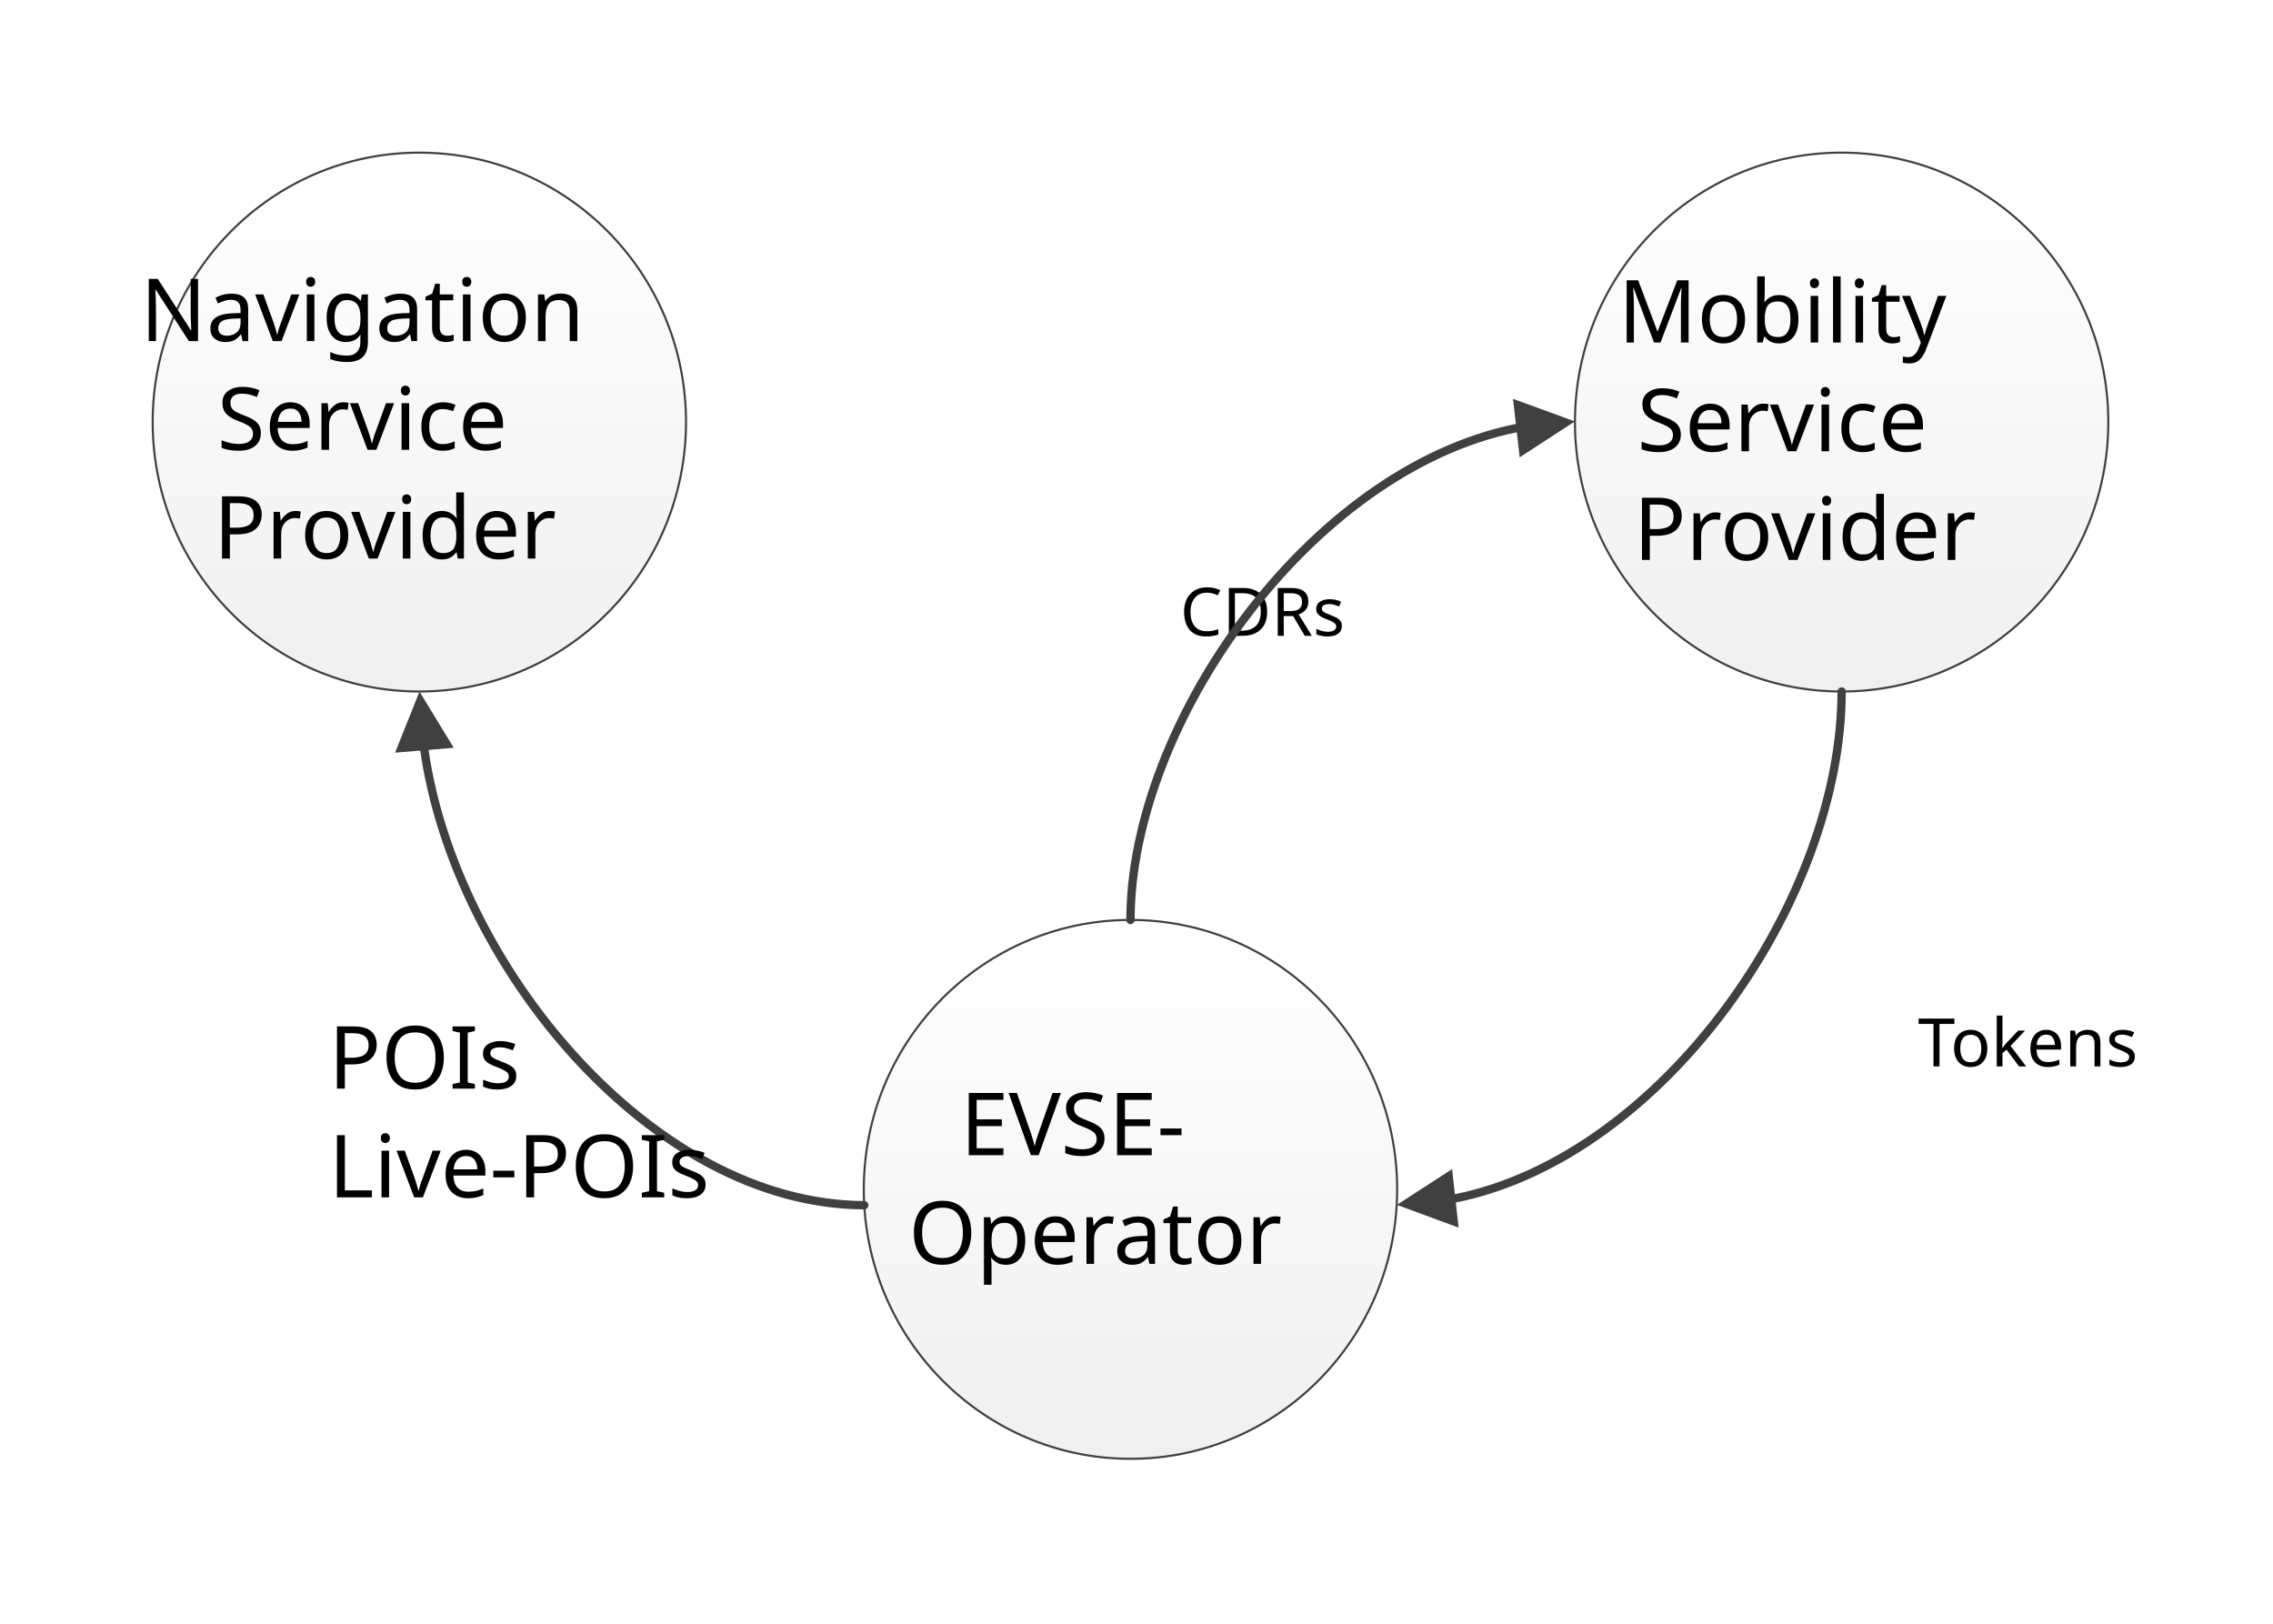
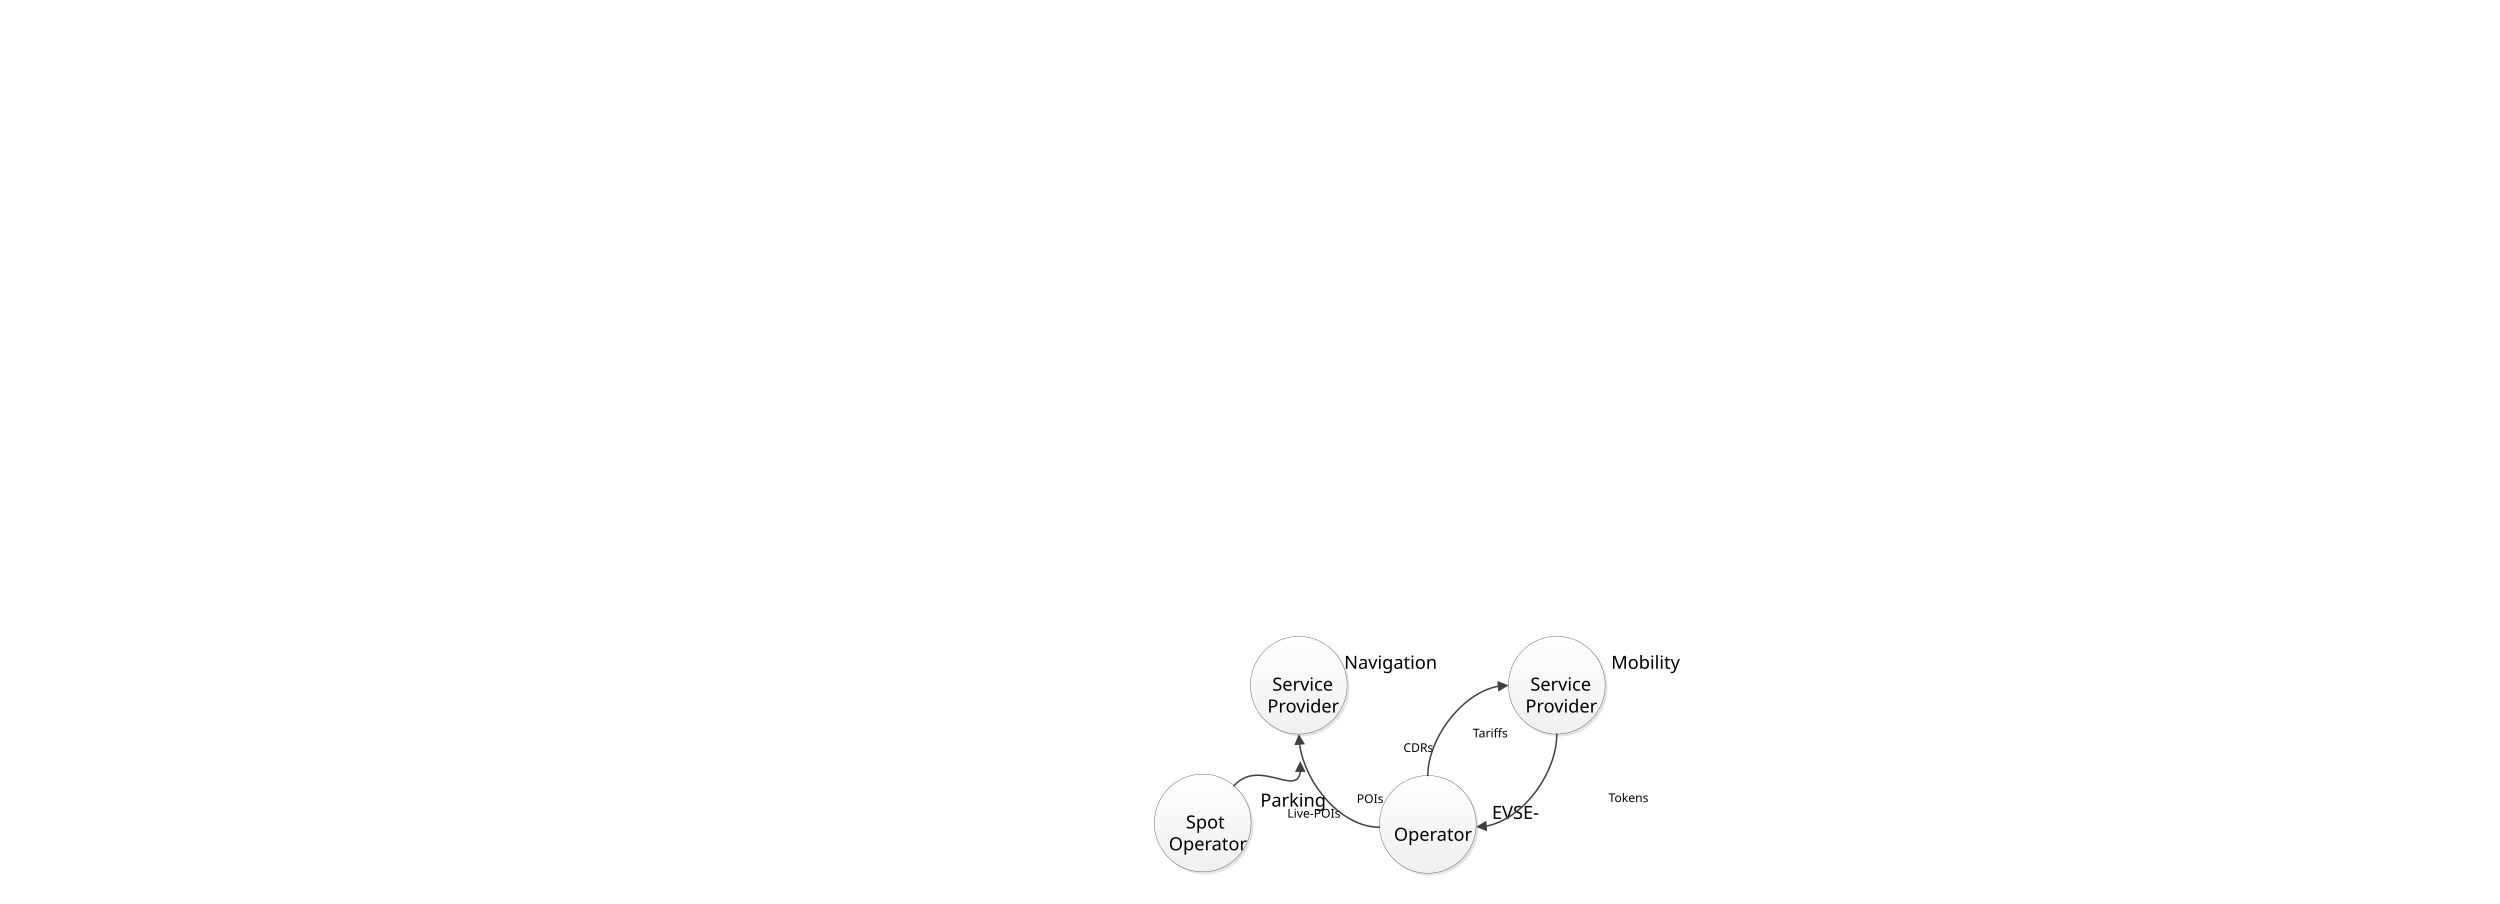
- <svg xmlns="http://www.w3.org/2000/svg" xmlns:ns1="http://schemas.microsoft.com/visio/2003/SVGExtensions/" xmlns:xlink="http://www.w3.org/1999/xlink" width="3.775in" height="2.696in" viewBox="0 0 271.798 194.118" xml:space="preserve" color-interpolation-filters="sRGB" class="st11" id="svg8876" version="1.1">
+ <svg xmlns="http://www.w3.org/2000/svg" xmlns:ns1="http://schemas.microsoft.com/visio/2003/SVGExtensions/" xmlns:xlink="http://www.w3.org/1999/xlink" width="22.886in" height="8.268in" viewBox="0 0 1647.78 595.276" xml:space="preserve" color-interpolation-filters="sRGB" class="st11">
  <ns1:documentProperties ns1:langID="1031" ns1:metric="true" ns1:viewMarkup="false">
    <ns1:custProps>
      <ns1:cp ns1:nameU="WantAutoLayout" ns1:langID="1031" ns1:cal="0" ns1:val="VT0(1):26" />
      <ns1:cp ns1:nameU="CustomLayoutsAllowed" ns1:langID="1031" ns1:cal="0" ns1:val="VT0(0):26" />
      <ns1:cp ns1:nameU="WantAutoSize" ns1:langID="1031" ns1:cal="0" ns1:val="VT0(1):26" />
      <ns1:cp ns1:nameU="ShowDivider" ns1:langID="1031" ns1:cal="0" ns1:val="VT0(0):26" />
      <ns1:cp ns1:nameU="GridGranularity" ns1:langID="1031" ns1:cal="0" ns1:val="VT0(0.039370078740157):24" />
      <ns1:cp ns1:nameU="Theme" ns1:langID="1031" ns1:cal="0" ns1:val="VT4(Classic)" />
      <ns1:cp ns1:nameU="TOPLINESTYLE" ns1:langID="1031" ns1:cal="0" ns1:val="VT0(0):26" />
      <ns1:cp ns1:nameU="TOOLBARLOCATION" ns1:langID="1031" ns1:cal="0" ns1:val="VT0(4):26" />
    </ns1:custProps>
    <ns1:userDefs>
      <ns1:ud ns1:nameU="BOXWIDTH" ns1:val="VT0(1.1811023622047):24" />
      <ns1:ud ns1:nameU="BOXHEIGHT" ns1:val="VT0(0.59055118110236):24" />
      <ns1:ud ns1:nameU="HASSYNCCOPIES" ns1:val="VT0(1):26" />
      <ns1:ud ns1:nameU="OCNumDisplayFields" ns1:val="VT0(2):26" />
      <ns1:ud ns1:nameU="visPPO" ns1:val="VT0(2):26" />
      <ns1:ud ns1:nameU="DocShowPicture" ns1:prompt="" ns1:val="VT0(1):26" />
      <ns1:ud ns1:nameU="DocShowDivider" ns1:prompt="" ns1:val="VT0(1):26" />
      <ns1:ud ns1:nameU="msvNoAutoConnect" ns1:val="VT0(1):26" />
      <ns1:ud ns1:nameU="msvNoSubprocess" ns1:prompt="" ns1:val="VT0(1):26" />
    </ns1:userDefs>
  </ns1:documentProperties>
-   <style type="text/css" id="style8878">
+   <style type="text/css">
	
		.st1 {fill:none}
		.st2 {fill:#000000;font-family:Calibri;font-size:0.667em}
		.st3 {font-size:1em}
		.st4 {visibility:visible}
		.st5 {fill:#cdcdcd;fill-opacity:0.5;stroke:#cdcdcd;stroke-linecap:round;stroke-linejoin:round;stroke-opacity:0.5;stroke-width:0.25}
		.st6 {fill:url(#grad30-12);stroke:#404040;stroke-linecap:round;stroke-linejoin:round;stroke-width:0.25}
		.st7 {fill:#000000;font-family:Calibri;font-size:1em}
- 		.st8 {marker-end:url(#mrkr4-47);stroke:#404040;stroke-linecap:round;stroke-linejoin:round;stroke-width:1}
+ 		.st8 {marker-end:url(#mrkr4-48);stroke:#404040;stroke-linecap:round;stroke-linejoin:round;stroke-width:1}
		.st9 {fill:#404040;fill-opacity:1;stroke:#404040;stroke-opacity:1;stroke-width:0.284}
- 		.st10 {marker-start:url(#mrkr4-54);stroke:#404040;stroke-linecap:round;stroke-linejoin:round;stroke-width:1}
+ 		.st10 {marker-start:url(#mrkr4-55);stroke:#404040;stroke-linecap:round;stroke-linejoin:round;stroke-width:1}
		.st11 {fill:none;fill-rule:evenodd;font-size:12px;overflow:visible;stroke-linecap:square;stroke-miterlimit:3}
	
	</style>
  <defs id="Patterns_And_Gradients">
    <linearGradient id="grad30-12" ns1:fillPattern="30" ns1:foreground="#f0f0f0" ns1:background="#ffffff" x1="0" y1="1" x2="0" y2="0">
-       <stop offset="0" style="stop-color:#f0f0f0;stop-opacity:1" id="stop8882" />
-       <stop offset="1" style="stop-color:#ffffff;stop-opacity:1" id="stop8884" />
+       <stop offset="0" style="stop-color:#f0f0f0;stop-opacity:1" />
+       <stop offset="1" style="stop-color:#ffffff;stop-opacity:1" />
    </linearGradient>
-     <linearGradient xlink:href="#grad30-12" id="linearGradient8997" x1="-0.126" y1="193.258" x2="-0.126" y2="128.903" gradientTransform="scale(0.9949318,1.005094)" gradientUnits="userSpaceOnUse" />
-     <linearGradient xlink:href="#grad30-12" id="linearGradient8999" x1="-0.126" y1="193.258" x2="-0.126" y2="128.903" gradientTransform="scale(0.9949318,1.005094)" gradientUnits="userSpaceOnUse" />
-     <linearGradient xlink:href="#grad30-12" id="linearGradient9001" x1="-0.126" y1="193.258" x2="-0.126" y2="128.903" gradientTransform="scale(0.9949318,1.005094)" gradientUnits="userSpaceOnUse" />
-     <linearGradient xlink:href="#grad30-12" id="linearGradient9066" gradientUnits="userSpaceOnUse" gradientTransform="scale(0.9949318,1.005094)" x1="-0.126" y1="193.258" x2="-0.126" y2="128.903" />
-     <linearGradient xlink:href="#grad30-12" id="linearGradient9074" gradientUnits="userSpaceOnUse" gradientTransform="scale(0.9949318,1.005094)" x1="-0.126" y1="193.258" x2="-0.126" y2="128.903" />
-     <linearGradient xlink:href="#grad30-12" id="linearGradient9081" gradientUnits="userSpaceOnUse" gradientTransform="scale(0.9949318,1.005094)" x1="-0.126" y1="193.258" x2="-0.126" y2="128.903" />
  </defs>
  <defs id="Markers">
    <g id="lend4">
-       <path d="M 2 1 L 0 0 L 2 -1 L 2 1 " style="stroke:none" id="path8888" />
-     </g>
-     <marker id="mrkr4-47" class="st9" ns1:arrowType="4" ns1:arrowSize="2" ns1:setback="6.68" refX="-6.68" orient="auto" markerUnits="strokeWidth" overflow="visible">
-       <use xlink:href="#lend4" transform="scale(-3.52,-3.52) " id="use8891" />
+       <path d="M 2 1 L 0 0 L 2 -1 L 2 1 " style="stroke:none" />
+     </g>
+     <marker id="mrkr4-48" class="st9" ns1:arrowType="4" ns1:arrowSize="2" ns1:setback="6.68" refX="-6.68" orient="auto" markerUnits="strokeWidth" overflow="visible">
+       <use xlink:href="#lend4" transform="scale(-3.52,-3.52) " />
    </marker>
-     <marker id="mrkr4-54" class="st9" ns1:arrowType="4" ns1:arrowSize="2" ns1:setback="6.68" refX="6.68" orient="auto" markerUnits="strokeWidth" overflow="visible">
-       <use xlink:href="#lend4" transform="scale(3.52) " id="use8894" />
+     <marker id="mrkr4-55" class="st9" ns1:arrowType="4" ns1:arrowSize="2" ns1:setback="6.68" refX="6.68" orient="auto" markerUnits="strokeWidth" overflow="visible">
+       <use xlink:href="#lend4" transform="scale(3.52) " />
    </marker>
  </defs>
-   <path style="fill:none" id="path8906" class="st1" d="m 42.52,139.047 0,-17.01 34.02,0 0,17.01 -34.02,0 z" />
-   <ellipse cx="31.89" cy="161.901" rx="31.89" ry="32.217" class="st6" id="ellipse8920" d="m 63.78,161.901 c 0,17.793 -14.278,32.217 -31.89,32.217 C 14.278,194.118 0,179.694 0,161.901 c 0,-17.793 14.278,-32.217 31.89,-32.217 17.612,0 31.89,14.424 31.89,32.217 z" style="fill:url(#linearGradient9081);stroke:#404040;stroke-width:0.25;stroke-linecap:round;stroke-linejoin:round" transform="translate(188.329,-111.434)" />
-   <ellipse cx="31.89" cy="161.901" rx="31.89" ry="32.217" class="st6" id="ellipse8936" d="m 63.78,161.901 c 0,17.793 -14.278,32.217 -31.89,32.217 C 14.278,194.118 0,179.694 0,161.901 c 0,-17.793 14.278,-32.217 31.89,-32.217 17.612,0 31.89,14.424 31.89,32.217 z" style="fill:url(#linearGradient9074);stroke:#404040;stroke-width:0.25;stroke-linecap:round;stroke-linejoin:round" transform="translate(103.289,-19.69)" />
-   <ellipse cx="31.89" cy="161.901" rx="31.89" ry="32.217" class="st6" id="ellipse8950" d="m 63.78,161.901 c 0,17.793 -14.278,32.217 -31.89,32.217 C 14.278,194.118 0,179.694 0,161.901 c 0,-17.793 14.278,-32.217 31.89,-32.217 17.612,0 31.89,14.424 31.89,32.217 z" style="fill:url(#linearGradient9066);stroke:#404040;stroke-width:0.25;stroke-linecap:round;stroke-linejoin:round" transform="translate(18.25,-111.434)" />
-   <path style="fill:none" id="path8964" class="st1" d="m 208.475,137.938 0,-16.06 34.02,0 0,16.06 -34.02,0 z" />
-   <text style="fill:#000000;font-family:Calibri" id="text8966" ns1:langID="1031" class="st2" y="127.508" x="208.535">
-     <ns1:paragraph />
-     <ns1:tabList />Tokens<ns1:newlineChar />
-   </text>
-   <path style="fill:none" id="path8974" class="st1" d="m 123.436,88.534 0,-17.01 34.02,0 0,17.01 -34.02,0 z" />
-   <text style="fill:#000000;font-family:Calibri" id="text8976" ns1:langID="1031" class="st2" y="76.024" x="120.296">
-     <ns1:paragraph />
-     <ns1:tabList />CDRs<ns1:newlineChar />
-   </text>
-   <path d="m 220.219,82.686 c 0,24.99 -21.36,55.59 -46.19,60.6 l -0.36,0.04" class="st8" id="path8981" style="stroke:#404040;stroke-width:1;stroke-linecap:round;stroke-linejoin:round;marker-end:url(#mrkr4-47)" />
-   <path d="m 50.714,89.345 0.03,0.36 c 3.71,25.78 27.24,54.31 52.6,54.4" class="st10" id="path8986" style="stroke:#404040;stroke-width:1;stroke-linecap:round;stroke-linejoin:round;marker-start:url(#mrkr4-54)" />
-   <path d="m 135.179,109.996 c 0,-23.34 21.35,-53.79 46.15,-58.81 l 0.35,-0.04" class="st8" id="path8991" style="stroke:#404040;stroke-width:1;stroke-linecap:round;stroke-linejoin:round;marker-end:url(#mrkr4-47)" />
-   <text xml:space="preserve" style="font-size:10.4px;font-style:normal;font-variant:normal;font-weight:normal;font-stretch:normal;line-height:125%;letter-spacing:0px;word-spacing:0px;fill:#000000;fill-opacity:1;stroke:none;font-family:Calibri;-inkscape-font-specification:Calibri" x="39.276" y="130.166" id="text9103">
-     <tspan id="tspan9105" x="39.276" y="130.166">POIs</tspan>
-     <tspan x="39.276" y="143.166" id="tspan9107">Live-POIs</tspan>
-   </text>
-   <text xml:space="preserve" style="font-size:10.4px;font-style:normal;font-variant:normal;font-weight:normal;font-stretch:normal;text-align:center;line-height:125%;letter-spacing:0px;word-spacing:0px;text-anchor:middle;fill:#000000;fill-opacity:1;stroke:none;font-family:Calibri;-inkscape-font-specification:Calibri" x="50.079" y="40.788" id="text9103-1">
-     <tspan x="50.079" y="40.788" id="tspan9107-2">Navigation</tspan>
-     <tspan x="50.079" y="53.788" id="tspan9135">Service</tspan>
-     <tspan x="50.079" y="66.788" id="tspan9137">Provider</tspan>
-   </text>
-   <text xml:space="preserve" style="font-size:10.4px;font-style:normal;font-variant:normal;font-weight:normal;font-stretch:normal;text-align:center;line-height:125%;letter-spacing:0px;word-spacing:0px;text-anchor:middle;fill:#000000;fill-opacity:1;stroke:none;font-family:Calibri;-inkscape-font-specification:Calibri" x="135.021" y="138.121" id="text9103-1-7">
-     <tspan x="135.021" y="138.121" id="tspan9137-4">EVSE-</tspan>
-     <tspan x="135.021" y="151.121" id="tspan9184">Operator</tspan>
-   </text>
-   <text xml:space="preserve" style="font-size:10.4px;font-style:normal;font-variant:normal;font-weight:normal;font-stretch:normal;text-align:center;line-height:125%;letter-spacing:0px;word-spacing:0px;text-anchor:middle;fill:#000000;fill-opacity:1;stroke:none;font-family:Calibri;-inkscape-font-specification:Calibri" x="219.876" y="40.956" id="text9103-1-2">
-     <tspan x="219.876" y="40.956" id="tspan9137-2">Mobility</tspan>
-     <tspan x="219.876" y="53.956" id="tspan9191">Service</tspan>
-     <tspan x="219.876" y="66.956" id="tspan9193">Provider</tspan>
-   </text>
+   <g ns1:mID="0" ns1:index="1" ns1:groupContext="foregroundPage">
+     <ns1:custProps>
+       <ns1:cp ns1:nameU="Theme" ns1:type="1" ns1:format="Klassisch;Modern;Elegant;Notizblock;Retro" ns1:invis="true" ns1:langID="1031" ns1:cal="0" ns1:val="VT4(Klassisch)" />
+       <ns1:cp ns1:nameU="ShapeClass" ns1:lbl="Shape-Klasse" ns1:type="1" ns1:format="{52BC4E31-A33B-11d1-B2B9-006008BD347E}" ns1:invis="true" ns1:langID="1031" ns1:cal="0" ns1:val="VT4({52BC4E31-A33B-11d1-B2B9-006008BD347E})" />
+     </ns1:custProps>
+     <ns1:userDefs>
+       <ns1:ud ns1:nameU="DocClass" ns1:prompt="Organization Chart Document" ns1:val="VT4({429428D1-A7E7-11d1-B2BD-006008BD347E})" />
+       <ns1:ud ns1:nameU="AllowShapeMoveCallback" ns1:val="VT0(1):26" />
+       <ns1:ud ns1:nameU="Theme" ns1:val="VT0(0):26" />
+       <ns1:ud ns1:nameU="AllowCtrlMoveCallback" ns1:val="VT0(1):26" />
+       <ns1:ud ns1:nameU="SCALECHANGEDEVENT" ns1:val="VT0(0):26" />
+       <ns1:ud ns1:nameU="BOXWIDTH" ns1:val="VT0(-0.039370078740157):24" />
+       <ns1:ud ns1:nameU="BOXHEIGHT" ns1:val="VT0(-0.039370078740157):24" />
+       <ns1:ud ns1:nameU="OCNumDisplayFields" ns1:val="VT0(2):26" />
+       <ns1:ud ns1:nameU="msvThemeColors" ns1:val="VT0(36):26" />
+       <ns1:ud ns1:nameU="msvThemeEffects" ns1:val="VT0(16):26" />
+       <ns1:ud ns1:nameU="msvThemeOrder" ns1:val="VT0(0):26" />
+     </ns1:userDefs>
+     <ns1:pageProperties ns1:drawingScale="0.0393701" ns1:pageScale="0.0393701" ns1:drawingUnits="24" ns1:shadowOffsetX="8.50394" ns1:shadowOffsetY="-8.50394" />
+     <g id="group45-1" transform="translate(848.409,-55.0731)" ns1:mID="45" ns1:groupContext="group">
+       <ns1:custProps>
+         <ns1:cp ns1:nameU="Department" ns1:lbl="Abteilung" ns1:type="0" ns1:invis="false" ns1:ask="false" ns1:langID="1031" ns1:cal="0" ns1:val="VT4(Abteilung)" />
+         <ns1:cp ns1:nameU="Telephone" ns1:lbl="Telefon" ns1:type="0" ns1:invis="false" ns1:ask="false" ns1:langID="1031" ns1:cal="0" ns1:val="VT4(Telefon)" />
+         <ns1:cp ns1:nameU="Name" ns1:lbl="Name" ns1:type="0" ns1:invis="false" ns1:ask="false" ns1:langID="1031" ns1:cal="0" ns1:val="VT4(POIs)" />
+         <ns1:cp ns1:nameU="Title" ns1:lbl="Titel" ns1:type="0" ns1:invis="false" ns1:ask="false" ns1:langID="1031" ns1:cal="0" ns1:val="VT4(Live-POIs)" />
+         <ns1:cp ns1:nameU="Email" ns1:lbl="E-Mail" ns1:type="0" ns1:invis="false" ns1:ask="false" ns1:langID="1031" ns1:cal="0" ns1:val="VT4(E-Mail)" />
+       </ns1:custProps>
+       <ns1:userDefs>
+         <ns1:ud ns1:nameU="Solsh" ns1:prompt="" ns1:val="VT14({0BF98B35-200C-41D5-8A23-20EF77CBC94A}):41" />
+         <ns1:ud ns1:nameU="ShapeType" ns1:prompt="" ns1:val="VT0(6):26" />
+         <ns1:ud ns1:nameU="ShowPicture" ns1:prompt="" ns1:val="VT0(0):26" />
+         <ns1:ud ns1:nameU="ShowSubordinates" ns1:prompt="" ns1:val="VT0(1):26" />
+         <ns1:ud ns1:nameU="DocShowPicture" ns1:prompt="" ns1:val="VT0(1):26" />
+         <ns1:ud ns1:nameU="Margin" ns1:prompt="" ns1:val="VT0(0):26" />
+         <ns1:ud ns1:nameU="HasSubordinates" ns1:prompt="" ns1:val="VT0(0):26" />
+         <ns1:ud ns1:nameU="IsHidingSubs" ns1:prompt="" ns1:val="VT0(0):5" />
+         <ns1:ud ns1:nameU="ShowDivider" ns1:prompt="" ns1:val="VT0(0):26" />
+         <ns1:ud ns1:nameU="ThisLayoutStyle" ns1:prompt="" ns1:val="VT0(100):26" />
+         <ns1:ud ns1:nameU="HasPicture" ns1:prompt="" ns1:val="VT0(0):26" />
+         <ns1:ud ns1:nameU="Width" ns1:prompt="" ns1:val="VT0(0.4724409449626):1" />
+         <ns1:ud ns1:nameU="Height" ns1:prompt="" ns1:val="VT0(0.23622047244094):1" />
+         <ns1:ud ns1:nameU="Prop" ns1:prompt="" ns1:val="VT4(Name;Title)" />
+         <ns1:ud ns1:nameU="PictureAspectRatio" ns1:prompt="" ns1:val="VT0(1):26" />
+         <ns1:ud ns1:nameU="PictureID" ns1:prompt="" />
+         <ns1:ud ns1:nameU="SetWidth" ns1:prompt="" />
+         <ns1:ud ns1:nameU="SetHeight" ns1:prompt="" />
+         <ns1:ud ns1:nameU="PositionID" ns1:prompt="" ns1:val="VT4({8427DDCF-8078-496F-AE12-949A95FF2CD0})" />
+         <ns1:ud ns1:nameU="DeltaX" ns1:prompt="" ns1:val="VT0(0):26" />
+         <ns1:ud ns1:nameU="DeltaY" ns1:prompt="" ns1:val="VT0(0):26" />
+         <ns1:ud ns1:nameU="ParLocX" ns1:prompt="" ns1:val="VT0(0):26" />
+         <ns1:ud ns1:nameU="ParLocY" ns1:prompt="" ns1:val="VT0(0):26" />
+         <ns1:ud ns1:nameU="PageLoc" ns1:prompt="" ns1:val="VT0(0):26" />
+         <ns1:ud ns1:nameU="ParLoc" ns1:prompt="" ns1:val="VT0(0):26" />
+         <ns1:ud ns1:nameU="PictureAreaWidth" ns1:prompt="" ns1:val="VT0(0.14359142609864):29" />
+         <ns1:ud ns1:nameU="PictureAreaHeight" ns1:prompt="" ns1:val="VT0(0.22233158355206):29" />
+         <ns1:ud ns1:nameU="PictureAreaAspectRatio" ns1:prompt="" ns1:val="VT0(0.64584358103591):26" />
+         <ns1:ud ns1:nameU="PictureWidth" ns1:prompt="" ns1:val="VT0(0.14359142609864):29" />
+         <ns1:ud ns1:nameU="PictureHeight" ns1:prompt="" ns1:val="VT0(0.14359142609864):29" />
+         <ns1:ud ns1:nameU="DividerOffset" ns1:prompt="" ns1:val="VT0(0.11813472759417):29" />
+         <ns1:ud ns1:nameU="CalcTextLineHeight" ns1:prompt="" ns1:val="VT0(0.13333333333333):29" />
+         <ns1:ud ns1:nameU="ExpandedForPicture" ns1:prompt="" ns1:val="VT0(0):26" />
+         <ns1:ud ns1:nameU="Theme" ns1:prompt="" ns1:val="VT0(0):26" />
+         <ns1:ud ns1:nameU="visVersion" ns1:prompt="" ns1:val="VT0(14):26" />
+         <ns1:ud ns1:nameU="msvThemeColors" ns1:val="VT0(36):26" />
+         <ns1:ud ns1:nameU="msvThemeEffects" ns1:val="VT0(16):26" />
+       </ns1:userDefs>
+       <g id="shape45-2" ns1:mID="45" ns1:groupContext="groupContent">
+         <ns1:textBlock ns1:margins="rect(0,0,0,0)" ns1:tabSpace="42.5197" />
+         <ns1:textRect cx="17.008" cy="586.772" width="33.9" height="17.008" />
+         <path d="M0 595.28 L0 578.27 L34.02 578.27 L34.02 595.28 L0 595.28 Z" class="st1" />
+         <text x="0.06" y="584.37" class="st2" ns1:langID="1031">
+           <ns1:paragraph />
+           <ns1:tabList />POIs<ns1:newlineChar />
+           <tspan x="0.06" dy="1.2em" class="st3">Live</tspan>-POIs</text>
+       </g>
+     </g>
+     <g id="shape51-7" ns1:mID="51" ns1:groupContext="shape" transform="translate(994.219,-111.434)">
+       <ns1:userDefs>
+         <ns1:ud ns1:nameU="msvThemeColors" ns1:val="VT0(36):26" />
+         <ns1:ud ns1:nameU="msvThemeEffects" ns1:val="VT0(16):26" />
+       </ns1:userDefs>
+       <ns1:textBlock ns1:margins="rect(0,0,0,0)" ns1:tabSpace="42.5197" />
+       <ns1:textRect cx="31.89" cy="563.059" width="63.78" height="64.434" />
+       <g id="shadow51-8" ns1:groupContext="shadow" ns1:shadowOffsetX="1.44" ns1:shadowOffsetY="-1.44" ns1:shadowType="1" transform="matrix(1,0,0,1,1.44,1.44)" class="st4">
+         <ellipse cx="31.89" cy="563.059" rx="31.89" ry="32.217" class="st5" />
+       </g>
+       <ellipse cx="31.89" cy="563.059" rx="31.89" ry="32.217" class="st6" />
+       <text x="11.59" y="552.26" class="st7" ns1:langID="1031">
+         <ns1:paragraph ns1:horizAlign="1" />
+         <ns1:tabList />Mobility <tspan x="14.45" dy="1.2em" class="st3">Service </tspan>
+         <tspan x="11.22" dy="1.2em" class="st3">Provider</tspan>
+       </text>
+     </g>
+     <g id="shape52-16" ns1:mID="52" ns1:groupContext="shape" transform="translate(909.179,-19.69)">
+       <ns1:userDefs>
+         <ns1:ud ns1:nameU="msvThemeColors" ns1:val="VT0(36):26" />
+         <ns1:ud ns1:nameU="msvThemeEffects" ns1:val="VT0(16):26" />
+       </ns1:userDefs>
+       <ns1:textBlock ns1:margins="rect(0,0,0,0)" ns1:tabSpace="42.5197" />
+       <ns1:textRect cx="31.89" cy="563.059" width="63.78" height="64.434" />
+       <g id="shadow52-17" ns1:groupContext="shadow" ns1:shadowOffsetX="1.44" ns1:shadowOffsetY="-1.44" ns1:shadowType="1" transform="matrix(1,0,0,1,1.44,1.44)" class="st4">
+         <ellipse cx="31.89" cy="563.059" rx="31.89" ry="32.217" class="st5" />
+       </g>
+       <ellipse cx="31.89" cy="563.059" rx="31.89" ry="32.217" class="st6" />
+       <text x="18.03" y="559.46" class="st7" ns1:langID="1031">
+         <ns1:paragraph ns1:horizAlign="1" />
+         <ns1:tabList />EVSE-<tspan x="9.55" dy="1.2em" class="st3">Operator</tspan>
+       </text>
+     </g>
+     <g id="shape53-23" ns1:mID="53" ns1:groupContext="shape" transform="translate(824.14,-111.434)">
+       <ns1:userDefs>
+         <ns1:ud ns1:nameU="msvThemeColors" ns1:val="VT0(36):26" />
+         <ns1:ud ns1:nameU="msvThemeEffects" ns1:val="VT0(16):26" />
+       </ns1:userDefs>
+       <ns1:textBlock ns1:margins="rect(0,0,0,0)" ns1:tabSpace="42.5197" />
+       <ns1:textRect cx="31.89" cy="563.059" width="63.78" height="64.434" />
+       <g id="shadow53-24" ns1:groupContext="shadow" ns1:shadowOffsetX="1.44" ns1:shadowOffsetY="-1.44" ns1:shadowType="1" transform="matrix(1,0,0,1,1.44,1.44)" class="st4">
+         <ellipse cx="31.89" cy="563.059" rx="31.89" ry="32.217" class="st5" />
+       </g>
+       <ellipse cx="31.89" cy="563.059" rx="31.89" ry="32.217" class="st6" />
+       <text x="5.65" y="552.26" class="st7" ns1:langID="1031">
+         <ns1:paragraph ns1:horizAlign="1" />
+         <ns1:tabList />Navigation <tspan x="14.45" dy="1.2em" class="st3">Service </tspan>
+         <tspan x="11.22" dy="1.2em" class="st3">Provider</tspan>
+       </text>
+     </g>
+     <g id="group54-31" transform="translate(1014.36,-56.1822)" ns1:mID="54" ns1:groupContext="group">
+       <ns1:custProps>
+         <ns1:cp ns1:nameU="Department" ns1:lbl="Abteilung" ns1:type="0" ns1:invis="false" ns1:ask="false" ns1:langID="1031" ns1:cal="0" ns1:val="VT4(Abteilung)" />
+         <ns1:cp ns1:nameU="Telephone" ns1:lbl="Telefon" ns1:type="0" ns1:invis="false" ns1:ask="false" ns1:langID="1031" ns1:cal="0" ns1:val="VT4(Telefon)" />
+         <ns1:cp ns1:nameU="Name" ns1:lbl="Name" ns1:type="0" ns1:invis="false" ns1:ask="false" ns1:langID="1031" ns1:cal="0" ns1:val="VT4(Tokens)" />
+         <ns1:cp ns1:nameU="Title" ns1:lbl="Titel" ns1:type="0" ns1:invis="false" ns1:ask="false" ns1:langID="1031" ns1:cal="0" ns1:val="VT4()" />
+         <ns1:cp ns1:nameU="Email" ns1:lbl="E-Mail" ns1:type="0" ns1:invis="false" ns1:ask="false" ns1:langID="1031" ns1:cal="0" ns1:val="VT4(E-Mail)" />
+         <ns1:cp ns1:nameU="Calendar" ns1:lbl="" ns1:prompt="" ns1:type="0" ns1:format="" ns1:sortKey="" ns1:invis="false" ns1:ask="false" ns1:langID="0" ns1:cal="0" />
+       </ns1:custProps>
+       <ns1:userDefs>
+         <ns1:ud ns1:nameU="Solsh" ns1:prompt="" ns1:val="VT14({0BF98B35-200C-41D5-8A23-20EF77CBC94A}):41" />
+         <ns1:ud ns1:nameU="ShapeType" ns1:prompt="" ns1:val="VT0(6):26" />
+         <ns1:ud ns1:nameU="ShowPicture" ns1:prompt="" ns1:val="VT0(0):26" />
+         <ns1:ud ns1:nameU="ShowSubordinates" ns1:prompt="" ns1:val="VT0(1):26" />
+         <ns1:ud ns1:nameU="DocShowPicture" ns1:prompt="" ns1:val="VT0(1):26" />
+         <ns1:ud ns1:nameU="Margin" ns1:prompt="" ns1:val="VT0(0):26" />
+         <ns1:ud ns1:nameU="HasSubordinates" ns1:prompt="" ns1:val="VT0(0):26" />
+         <ns1:ud ns1:nameU="IsHidingSubs" ns1:prompt="" ns1:val="VT0(0):5" />
+         <ns1:ud ns1:nameU="ShowDivider" ns1:prompt="" ns1:val="VT0(0):26" />
+         <ns1:ud ns1:nameU="ThisLayoutStyle" ns1:prompt="" ns1:val="VT0(100):26" />
+         <ns1:ud ns1:nameU="HasPicture" ns1:prompt="" ns1:val="VT0(0):26" />
+         <ns1:ud ns1:nameU="Width" ns1:prompt="" ns1:val="VT0(0.47244094466929):1" />
+         <ns1:ud ns1:nameU="Height" ns1:prompt="" ns1:val="VT0(0.22309711258268):1" />
+         <ns1:ud ns1:nameU="Prop" ns1:prompt="" ns1:val="VT4(Name;Title)" />
+         <ns1:ud ns1:nameU="PictureAspectRatio" ns1:prompt="" ns1:val="VT0(1):26" />
+         <ns1:ud ns1:nameU="PictureID" ns1:prompt="" />
+         <ns1:ud ns1:nameU="SetWidth" ns1:prompt="" />
+         <ns1:ud ns1:nameU="SetHeight" ns1:prompt="" />
+         <ns1:ud ns1:nameU="PositionID" ns1:prompt="" ns1:val="VT4({8A268B4A-62AE-4546-A150-1414D5B2C34A})" />
+         <ns1:ud ns1:nameU="DeltaX" ns1:prompt="" ns1:val="VT0(0):26" />
+         <ns1:ud ns1:nameU="DeltaY" ns1:prompt="" ns1:val="VT0(0):26" />
+         <ns1:ud ns1:nameU="ParLocX" ns1:prompt="" ns1:val="VT0(0):26" />
+         <ns1:ud ns1:nameU="ParLocY" ns1:prompt="" ns1:val="VT0(0):26" />
+         <ns1:ud ns1:nameU="PageLoc" ns1:prompt="" ns1:val="VT0(0):26" />
+         <ns1:ud ns1:nameU="ParLoc" ns1:prompt="" ns1:val="VT0(0):26" />
+         <ns1:ud ns1:nameU="PictureAreaWidth" ns1:prompt="" ns1:val="VT0(0.14359142600087):29" />
+         <ns1:ud ns1:nameU="PictureAreaHeight" ns1:prompt="" ns1:val="VT0(0.20920822369379):29" />
+         <ns1:ud ns1:nameU="PictureAreaAspectRatio" ns1:prompt="" ns1:val="VT0(0.68635650867647):26" />
+         <ns1:ud ns1:nameU="PictureWidth" ns1:prompt="" ns1:val="VT0(0.14359142600087):29" />
+         <ns1:ud ns1:nameU="PictureHeight" ns1:prompt="" ns1:val="VT0(0.14359142600087):29" />
+         <ns1:ud ns1:nameU="DividerOffset" ns1:prompt="" ns1:val="VT0(0.11157304766504):29" />
+         <ns1:ud ns1:nameU="CalcTextLineHeight" ns1:prompt="" ns1:val="VT0(0.13333333333333):29" />
+         <ns1:ud ns1:nameU="ExpandedForPicture" ns1:prompt="" ns1:val="VT0(0):26" />
+         <ns1:ud ns1:nameU="Theme" ns1:prompt="" ns1:val="VT0(0):26" />
+         <ns1:ud ns1:nameU="visVersion" ns1:prompt="" ns1:val="VT0(14):26" />
+         <ns1:ud ns1:nameU="msvThemeColors" ns1:val="VT0(36):26" />
+         <ns1:ud ns1:nameU="msvThemeEffects" ns1:val="VT0(16):26" />
+       </ns1:userDefs>
+       <g id="shape54-32" ns1:mID="54" ns1:groupContext="groupContent">
+         <ns1:textBlock ns1:margins="rect(0,0,0,0)" ns1:tabSpace="42.5197" />
+         <ns1:textRect cx="17.008" cy="587.244" width="33.9" height="16.063" />
+         <path d="M0 595.28 L0 579.21 L34.02 579.21 L34.02 595.28 L0 595.28 Z" class="st1" />
+         <text x="0.06" y="584.84" class="st2" ns1:langID="1031">
+           <ns1:paragraph />
+           <ns1:tabList />Tokens<ns1:newlineChar />
+         </text>
+       </g>
+     </g>
+     <g id="group60-36" transform="translate(924.945,-93.5433)" ns1:mID="60" ns1:groupContext="group">
+       <ns1:custProps>
+         <ns1:cp ns1:nameU="Department" ns1:lbl="Abteilung" ns1:type="0" ns1:invis="false" ns1:ask="false" ns1:langID="1031" ns1:cal="0" ns1:val="VT4(Abteilung)" />
+         <ns1:cp ns1:nameU="Telephone" ns1:lbl="Telefon" ns1:type="0" ns1:invis="false" ns1:ask="false" ns1:langID="1031" ns1:cal="0" ns1:val="VT4(Telefon)" />
+         <ns1:cp ns1:nameU="Name" ns1:lbl="Name" ns1:type="0" ns1:invis="false" ns1:ask="false" ns1:langID="1031" ns1:cal="0" ns1:val="VT4(Tariffs CDRs)" />
+         <ns1:cp ns1:nameU="Title" ns1:lbl="Titel" ns1:type="0" ns1:invis="false" ns1:ask="false" ns1:langID="1031" ns1:cal="0" ns1:val="VT4()" />
+         <ns1:cp ns1:nameU="Email" ns1:lbl="E-Mail" ns1:type="0" ns1:invis="false" ns1:ask="false" ns1:langID="1031" ns1:cal="0" ns1:val="VT4(E-Mail)" />
+         <ns1:cp ns1:nameU="Calendar" ns1:lbl="" ns1:prompt="" ns1:type="0" ns1:format="" ns1:sortKey="" ns1:invis="false" ns1:ask="false" ns1:langID="0" ns1:cal="0" />
+       </ns1:custProps>
+       <ns1:userDefs>
+         <ns1:ud ns1:nameU="Solsh" ns1:prompt="" ns1:val="VT14({0BF98B35-200C-41D5-8A23-20EF77CBC94A}):41" />
+         <ns1:ud ns1:nameU="ShapeType" ns1:prompt="" ns1:val="VT0(6):26" />
+         <ns1:ud ns1:nameU="ShowPicture" ns1:prompt="" ns1:val="VT0(0):26" />
+         <ns1:ud ns1:nameU="ShowSubordinates" ns1:prompt="" ns1:val="VT0(1):26" />
+         <ns1:ud ns1:nameU="DocShowPicture" ns1:prompt="" ns1:val="VT0(1):26" />
+         <ns1:ud ns1:nameU="Margin" ns1:prompt="" ns1:val="VT0(0):26" />
+         <ns1:ud ns1:nameU="HasSubordinates" ns1:prompt="" ns1:val="VT0(0):26" />
+         <ns1:ud ns1:nameU="IsHidingSubs" ns1:prompt="" ns1:val="VT0(0):5" />
+         <ns1:ud ns1:nameU="ShowDivider" ns1:prompt="" ns1:val="VT0(0):26" />
+         <ns1:ud ns1:nameU="ThisLayoutStyle" ns1:prompt="" ns1:val="VT0(0):26" />
+         <ns1:ud ns1:nameU="HasPicture" ns1:prompt="" ns1:val="VT0(0):26" />
+         <ns1:ud ns1:nameU="Width" ns1:prompt="" ns1:val="VT0(0.47244094468996):1" />
+         <ns1:ud ns1:nameU="Height" ns1:prompt="" ns1:val="VT0(0.2362204721963):1" />
+         <ns1:ud ns1:nameU="Prop" ns1:prompt="" ns1:val="VT4(Name;Title)" />
+         <ns1:ud ns1:nameU="PictureAspectRatio" ns1:prompt="" ns1:val="VT0(1):26" />
+         <ns1:ud ns1:nameU="PictureID" ns1:prompt="" />
+         <ns1:ud ns1:nameU="SetWidth" ns1:prompt="" />
+         <ns1:ud ns1:nameU="SetHeight" ns1:prompt="" />
+         <ns1:ud ns1:nameU="PositionID" ns1:prompt="" ns1:val="VT4({7D03EEBA-18B6-456A-8FCB-404C237CD629})" />
+         <ns1:ud ns1:nameU="DeltaX" ns1:prompt="" ns1:val="VT0(0):26" />
+         <ns1:ud ns1:nameU="DeltaY" ns1:prompt="" ns1:val="VT0(0):26" />
+         <ns1:ud ns1:nameU="ParLocX" ns1:prompt="" ns1:val="VT0(0):26" />
+         <ns1:ud ns1:nameU="ParLocY" ns1:prompt="" ns1:val="VT0(0):26" />
+         <ns1:ud ns1:nameU="PageLoc" ns1:prompt="" ns1:val="VT0(0):26" />
+         <ns1:ud ns1:nameU="ParLoc" ns1:prompt="" ns1:val="VT0(0):26" />
+         <ns1:ud ns1:nameU="PictureAreaWidth" ns1:prompt="" ns1:val="VT0(0.14359142600776):29" />
+         <ns1:ud ns1:nameU="PictureAreaHeight" ns1:prompt="" ns1:val="VT0(0.22233158330741):29" />
+         <ns1:ud ns1:nameU="PictureAreaAspectRatio" ns1:prompt="" ns1:val="VT0(0.64584358133782):26" />
+         <ns1:ud ns1:nameU="PictureWidth" ns1:prompt="" ns1:val="VT0(0.14359142600776):29" />
+         <ns1:ud ns1:nameU="PictureHeight" ns1:prompt="" ns1:val="VT0(0.14359142600776):29" />
+         <ns1:ud ns1:nameU="DividerOffset" ns1:prompt="" ns1:val="VT0(0.18480113982536):29" />
+         <ns1:ud ns1:nameU="CalcTextLineHeight" ns1:prompt="" ns1:val="VT0(0.13333333333333):29" />
+         <ns1:ud ns1:nameU="ExpandedForPicture" ns1:prompt="" ns1:val="VT0(0):26" />
+         <ns1:ud ns1:nameU="Theme" ns1:prompt="" ns1:val="VT0(0):26" />
+         <ns1:ud ns1:nameU="visVersion" ns1:prompt="" ns1:val="VT0(14):26" />
+         <ns1:ud ns1:nameU="msvThemeColors" ns1:val="VT0(36):26" />
+         <ns1:ud ns1:nameU="msvThemeEffects" ns1:val="VT0(16):26" />
+       </ns1:userDefs>
+       <g id="shape60-37" ns1:mID="60" ns1:groupContext="groupContent">
+         <ns1:textBlock ns1:margins="rect(0,0,0,0)" ns1:tabSpace="42.5197" />
+         <ns1:textRect cx="17.008" cy="586.772" width="33.9" height="17.008" />
+         <path d="M0 595.28 L0 578.27 L34.02 578.27 L34.02 595.28 L0 595.28 Z" class="st1" />
+         <text x="0.06" y="579.57" class="st2" ns1:langID="1031">
+           <ns1:paragraph />
+           <ns1:tabList />Tariffs <tspan x="0.06" dy="1.2em" class="st3">CDRs</tspan>
+           <ns1:newlineChar />
+         </text>
+       </g>
+     </g>
+     <g id="shape1-42" ns1:mID="1" ns1:groupContext="shape" transform="translate(1026.11,-111.434)">
+       <ns1:userDefs>
+         <ns1:ud ns1:nameU="ShapeClass" ns1:val="VT4({D84F7AF5-C993-11d1-B2E7-006008BD347E})" />
+         <ns1:ud ns1:nameU="OwnerUniqueID" ns1:val="VT0(-1):26" />
+         <ns1:ud ns1:nameU="visVersion" ns1:val="VT0(14):26" />
+         <ns1:ud ns1:nameU="msvThemeColors" ns1:val="VT0(36):26" />
+         <ns1:ud ns1:nameU="msvThemeEffects" ns1:val="VT0(16):26" />
+       </ns1:userDefs>
+       <path d="M0 595.28 C0 620.26 -21.36 650.86 -46.19 655.88 L-46.55 655.91" class="st8" />
+     </g>
+     <g id="shape2-49" ns1:mID="2" ns1:groupContext="shape" transform="translate(856.124,-111.435)">
+       <ns1:userDefs>
+         <ns1:ud ns1:nameU="ShapeClass" ns1:val="VT4({D84F7AF5-C993-11d1-B2E7-006008BD347E})" />
+         <ns1:ud ns1:nameU="OwnerUniqueID" ns1:val="VT0(-1):26" />
+         <ns1:ud ns1:nameU="visVersion" ns1:val="VT0(14):26" />
+         <ns1:ud ns1:nameU="msvThemeColors" ns1:val="VT0(36):26" />
+         <ns1:ud ns1:nameU="msvThemeEffects" ns1:val="VT0(16):26" />
+       </ns1:userDefs>
+       <path d="M0.48 601.94 L0.51 602.3 C4.22 628.08 27.75 656.61 53.11 656.7" class="st10" />
+     </g>
+     <g id="shape3-56" ns1:mID="3" ns1:groupContext="shape" transform="translate(941.069,-84.1237)">
+       <ns1:userDefs>
+         <ns1:ud ns1:nameU="ShapeClass" ns1:val="VT4({D84F7AF5-C993-11d1-B2E7-006008BD347E})" />
+         <ns1:ud ns1:nameU="OwnerUniqueID" ns1:val="VT0(-1):26" />
+         <ns1:ud ns1:nameU="visVersion" ns1:val="VT0(14):26" />
+         <ns1:ud ns1:nameU="msvThemeColors" ns1:val="VT0(36):26" />
+         <ns1:ud ns1:nameU="msvThemeEffects" ns1:val="VT0(16):26" />
+       </ns1:userDefs>
+       <path d="M0 595.28 C-0 571.94 21.35 541.48 46.15 536.46 L46.5 536.43" class="st8" />
+     </g>
+     <g id="shape65-62" ns1:mID="65" ns1:groupContext="shape" transform="translate(760.819,-20.6057)">
+       <ns1:userDefs>
+         <ns1:ud ns1:nameU="msvThemeColors" ns1:val="VT0(36):26" />
+         <ns1:ud ns1:nameU="msvThemeEffects" ns1:val="VT0(16):26" />
+       </ns1:userDefs>
+       <ns1:textBlock ns1:margins="rect(0,0,0,0)" ns1:tabSpace="42.5197" />
+       <ns1:textRect cx="31.89" cy="563.059" width="63.78" height="64.434" />
+       <g id="shadow65-63" ns1:groupContext="shadow" ns1:shadowOffsetX="1.44" ns1:shadowOffsetY="-1.44" ns1:shadowType="1" transform="matrix(1,0,0,1,1.44,1.44)" class="st4">
+         <ellipse cx="31.89" cy="563.059" rx="31.89" ry="32.217" class="st5" />
+       </g>
+       <ellipse cx="31.89" cy="563.059" rx="31.89" ry="32.217" class="st6" />
+       <text x="13.74" y="552.26" class="st7" ns1:langID="1031">
+         <ns1:paragraph ns1:horizAlign="1" />
+         <ns1:tabList />Parking<ns1:newlineChar />
+         <tspan x="20.81" dy="1.2em" class="st3">Spot<ns1:newlineChar />
+         </tspan>
+         <tspan x="9.55" dy="1.2em" class="st3">Operator</tspan>
+       </text>
+     </g>
+     <g id="shape72-70" ns1:mID="72" ns1:groupContext="shape" transform="translate(856.913,-93.5433)">
+       <ns1:userDefs>
+         <ns1:ud ns1:nameU="ShapeClass" ns1:val="VT4({D84F7AF5-C993-11d1-B2E7-006008BD347E})" />
+         <ns1:ud ns1:nameU="OwnerUniqueID" ns1:val="VT0(-1):26" />
+         <ns1:ud ns1:nameU="visVersion" ns1:val="VT0(14):26" />
+         <ns1:ud ns1:nameU="msvThemeColors" ns1:val="VT0(36):26" />
+         <ns1:ud ns1:nameU="msvThemeEffects" ns1:val="VT0(16):26" />
+       </ns1:userDefs>
+       <path d="M0.11 601.95 L0.11 602.31 C-2.13 619.09 -27.27 593.01 -43.55 611.45" class="st10" />
+     </g>
+   </g>
</svg>
